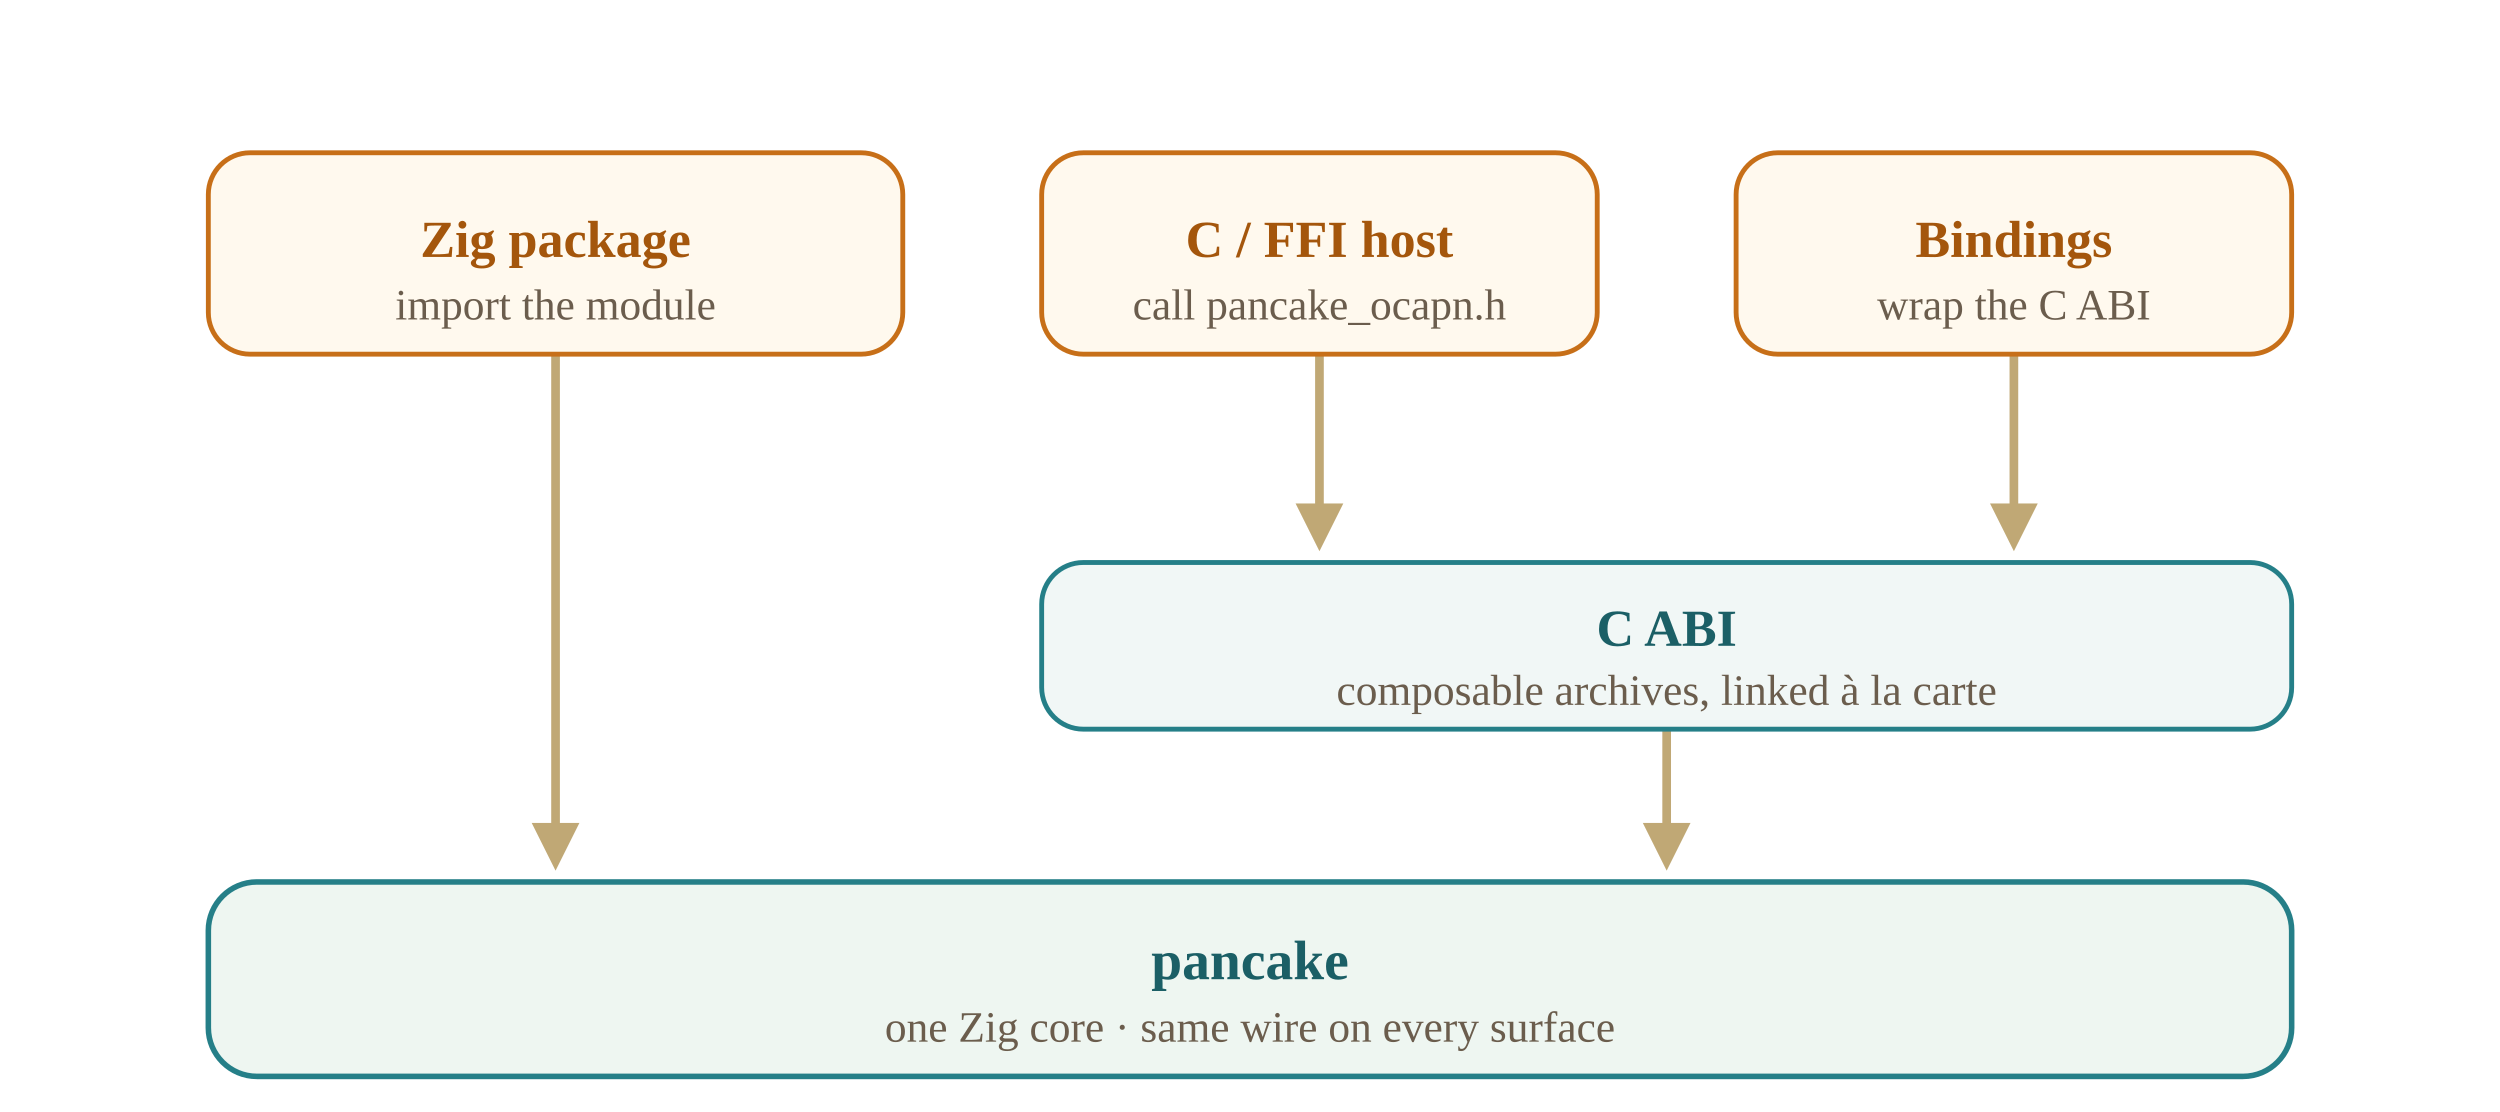
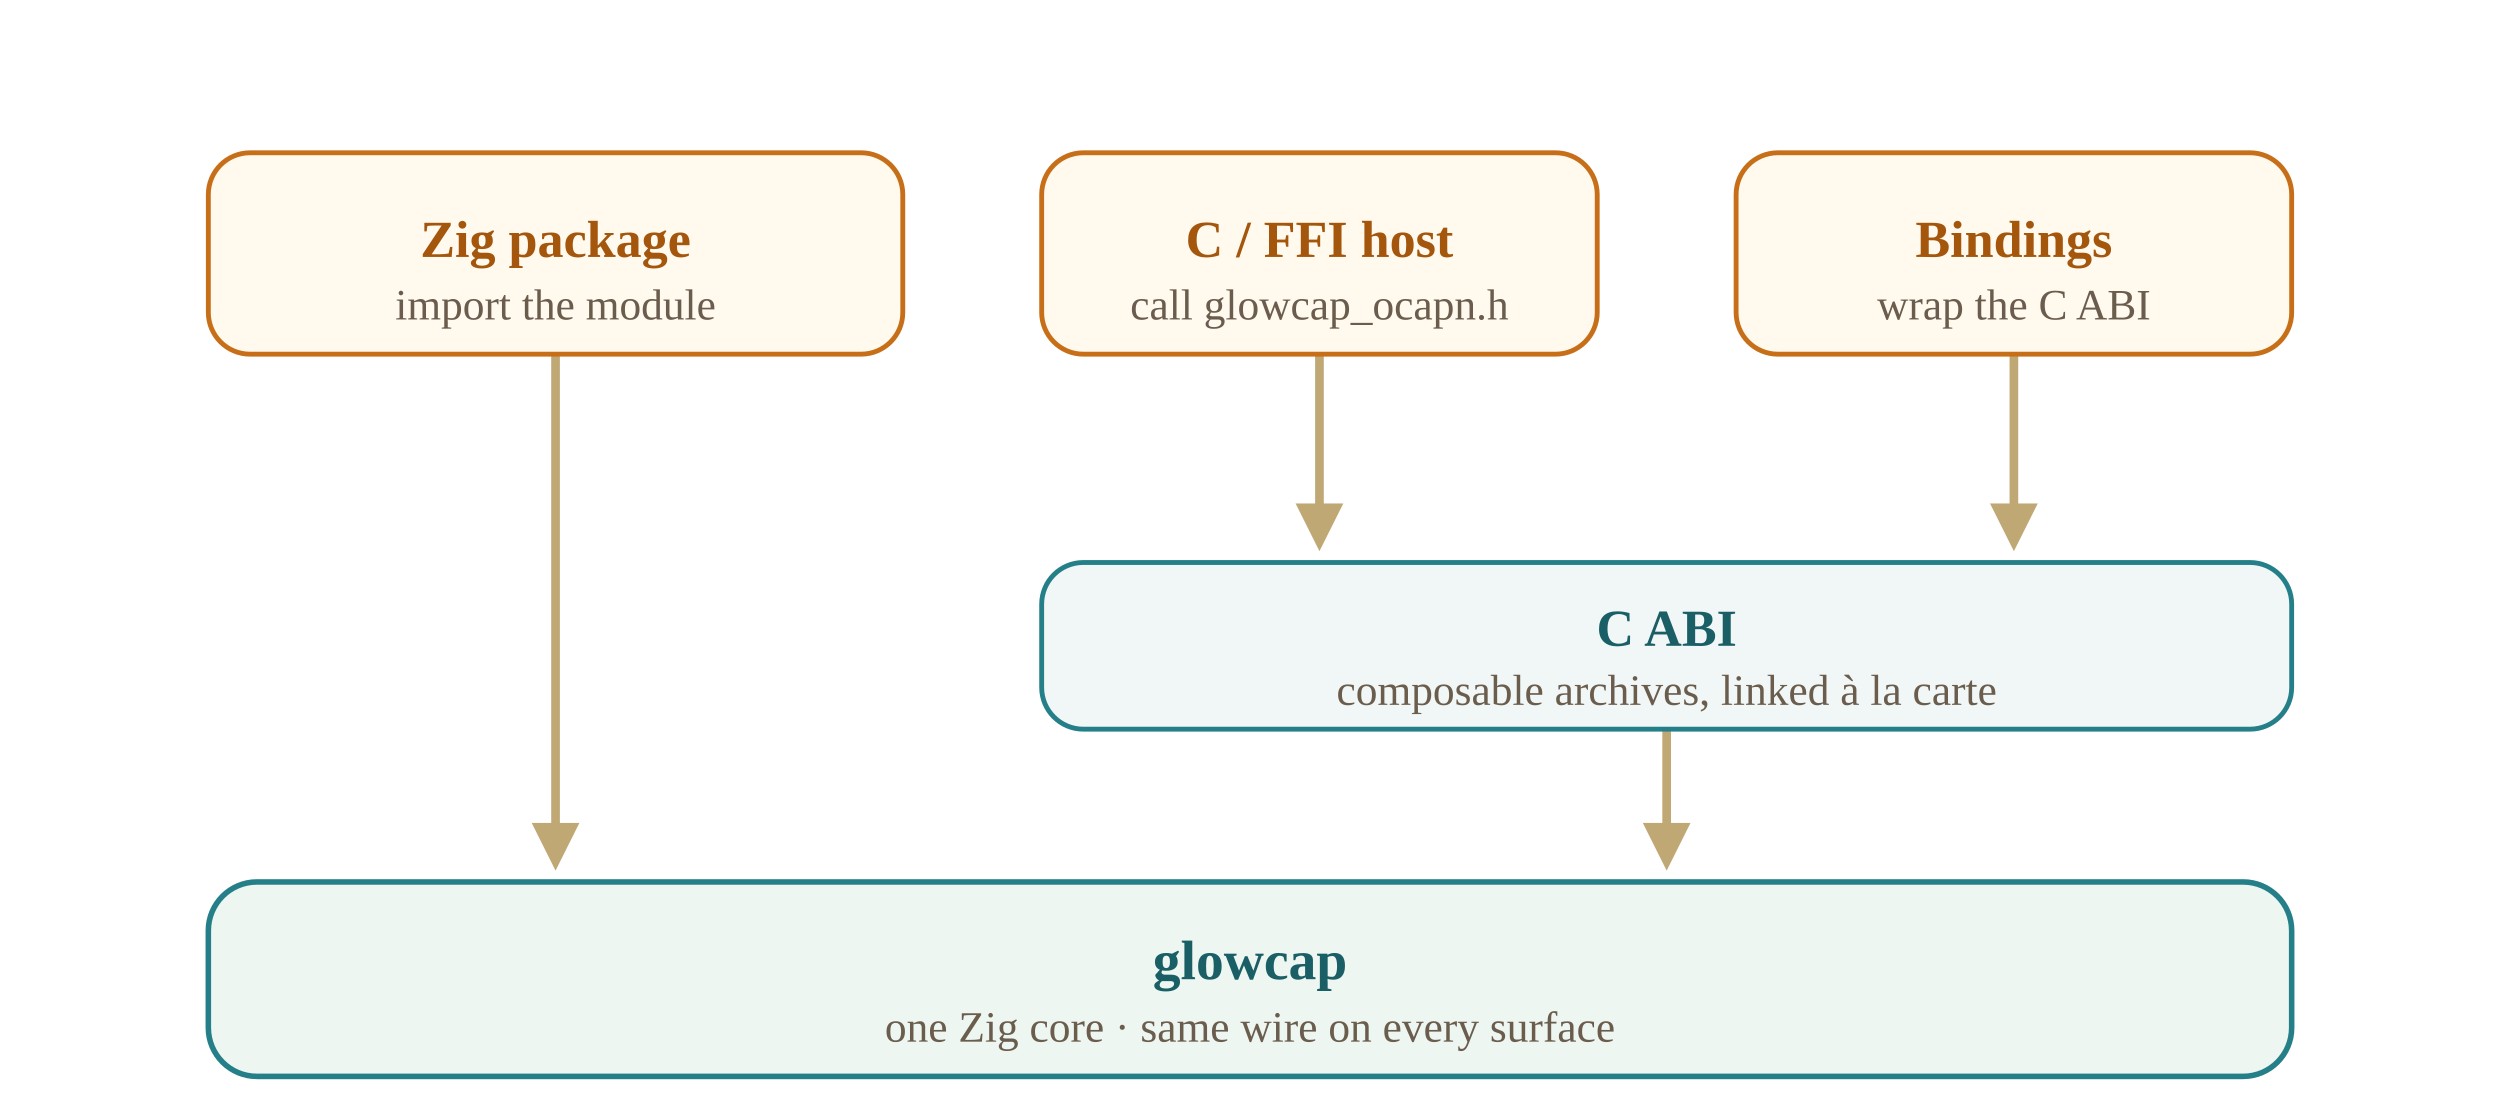
- <svg xmlns="http://www.w3.org/2000/svg" viewBox="0 0 720 320" width="720" height="320" role="img" aria-label="pancake is one library held three ways: a Zig package that imports the core directly, a C ABI that C and FFI hosts call, and four bindings that wrap that same C ABI, all sharing one Zig core, so the surface you choose never changes what a session puts on the wire.">
+ <svg xmlns="http://www.w3.org/2000/svg" viewBox="0 0 720 320" width="720" height="320" role="img" aria-label="glowcap is one library held three ways: a Zig package that imports the core directly, a C ABI that C and FFI hosts call, and four bindings that wrap that same C ABI, all sharing one Zig core, so the surface you choose never changes what a session puts on the wire.">
  <defs>
    <marker id="surf-arrow" viewBox="0 0 10 10" refX="8" refY="5" markerWidth="5.5" markerHeight="5.5" orient="auto-start-reverse">
      <path d="M0 0L10 5L0 10z" fill="var(--dia-warm-stroke, #c0a875)" />
    </marker>
  </defs>
  <style>text { font-family: var(--font-sans, system-ui, -apple-system, "Segoe UI", sans-serif); }
    .name { font-size: 15px; font-weight: 700; }
    .sub { font-size: 12.5px; fill: var(--ink-soft, #6b5d4d); }
    .core { font-size: 16px; font-weight: 700; }</style>
  <g stroke="var(--dia-warm-stroke, #c0a875)" stroke-width="2.5" fill="none">
    <path d="M160 102 L 160 248" marker-end="url(#surf-arrow)" />
    <path d="M380 102 L 380 156" marker-end="url(#surf-arrow)" />
    <path d="M580 102 L 580 156" marker-end="url(#surf-arrow)" />
    <path d="M480 210 L 480 248" marker-end="url(#surf-arrow)" />
  </g>
  <rect x="60" y="44" width="200" height="58" rx="12" fill="var(--paper-raised, #fff9ee)" stroke="var(--accent, #c76f18)" stroke-width="1.4">
  </rect>
  <text x="160" y="74" text-anchor="middle" class="name" fill="var(--accent-deep, #a4560c)">Zig package</text>
  <text x="160" y="92" text-anchor="middle" class="sub">import the module</text>
  <rect x="300" y="44" width="160" height="58" rx="12" fill="var(--paper-raised, #fff9ee)" stroke="var(--accent, #c76f18)" stroke-width="1.4">
  </rect>
  <text x="380" y="74" text-anchor="middle" class="name" fill="var(--accent-deep, #a4560c)">C / FFI host</text>
-   <text x="380" y="92" text-anchor="middle" class="sub">call pancake_ocapn.h</text>
+   <text x="380" y="92" text-anchor="middle" class="sub">call glowcap_ocapn.h</text>
  <rect x="500" y="44" width="160" height="58" rx="12" fill="var(--paper-raised, #fff9ee)" stroke="var(--accent, #c76f18)" stroke-width="1.4">
  </rect>
  <text x="580" y="74" text-anchor="middle" class="name" fill="var(--accent-deep, #a4560c)">Bindings</text>
  <text x="580" y="92" text-anchor="middle" class="sub">wrap the C ABI</text>
  <rect x="300" y="162" width="360" height="48" rx="12" fill="var(--dia-cool-fill, #f1f7f6)" stroke="var(--teal, #257f88)" stroke-width="1.4">
  </rect>
  <text x="480" y="186" text-anchor="middle" class="name" fill="var(--teal-deep, #1b5f66)">C ABI</text>
  <text x="480" y="203" text-anchor="middle" class="sub">composable archives, linked à la carte</text>
  <rect x="60" y="254" width="600" height="56" rx="14" fill="var(--dia-cool-fill, #eef6f1)" stroke="var(--teal, #257f88)" stroke-width="1.6">
  </rect>
-   <text x="360" y="282" text-anchor="middle" class="core" fill="var(--teal-deep, #1b5f66)">pancake</text>
+   <text x="360" y="282" text-anchor="middle" class="core" fill="var(--teal-deep, #1b5f66)">glowcap</text>
  <text x="360" y="300" text-anchor="middle" class="sub">one Zig core · same wire on every surface</text>
</svg>
